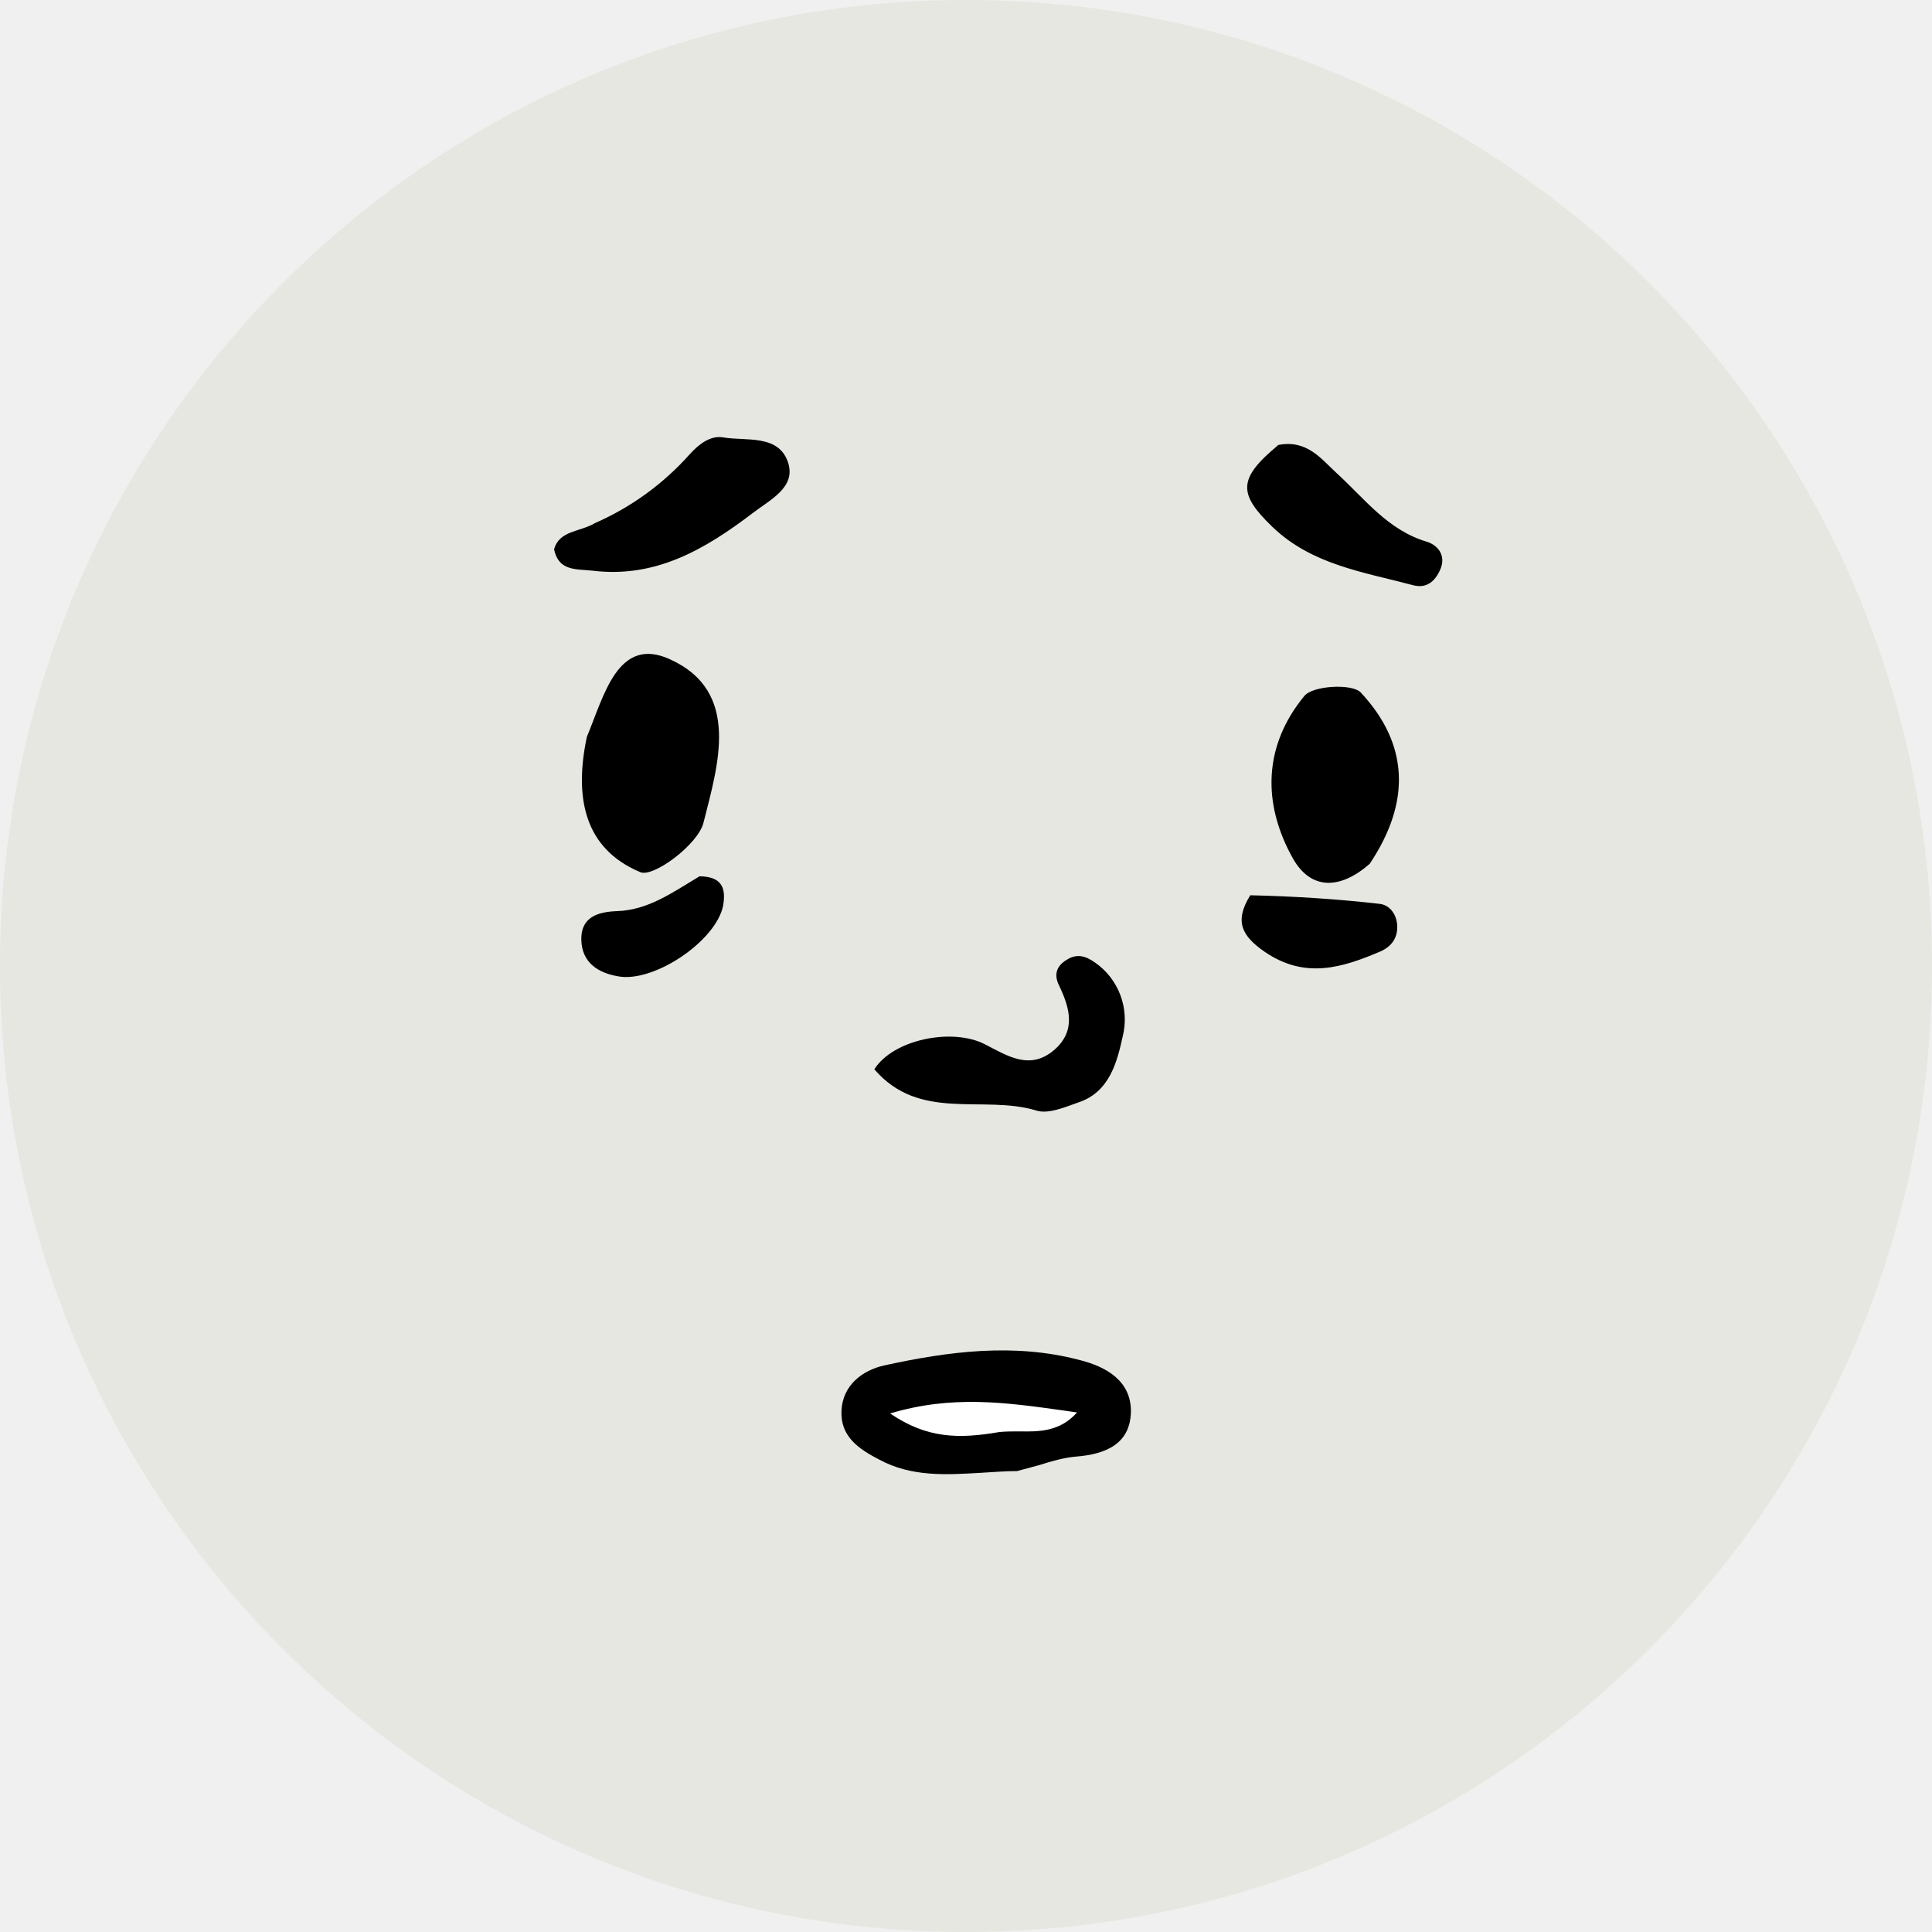
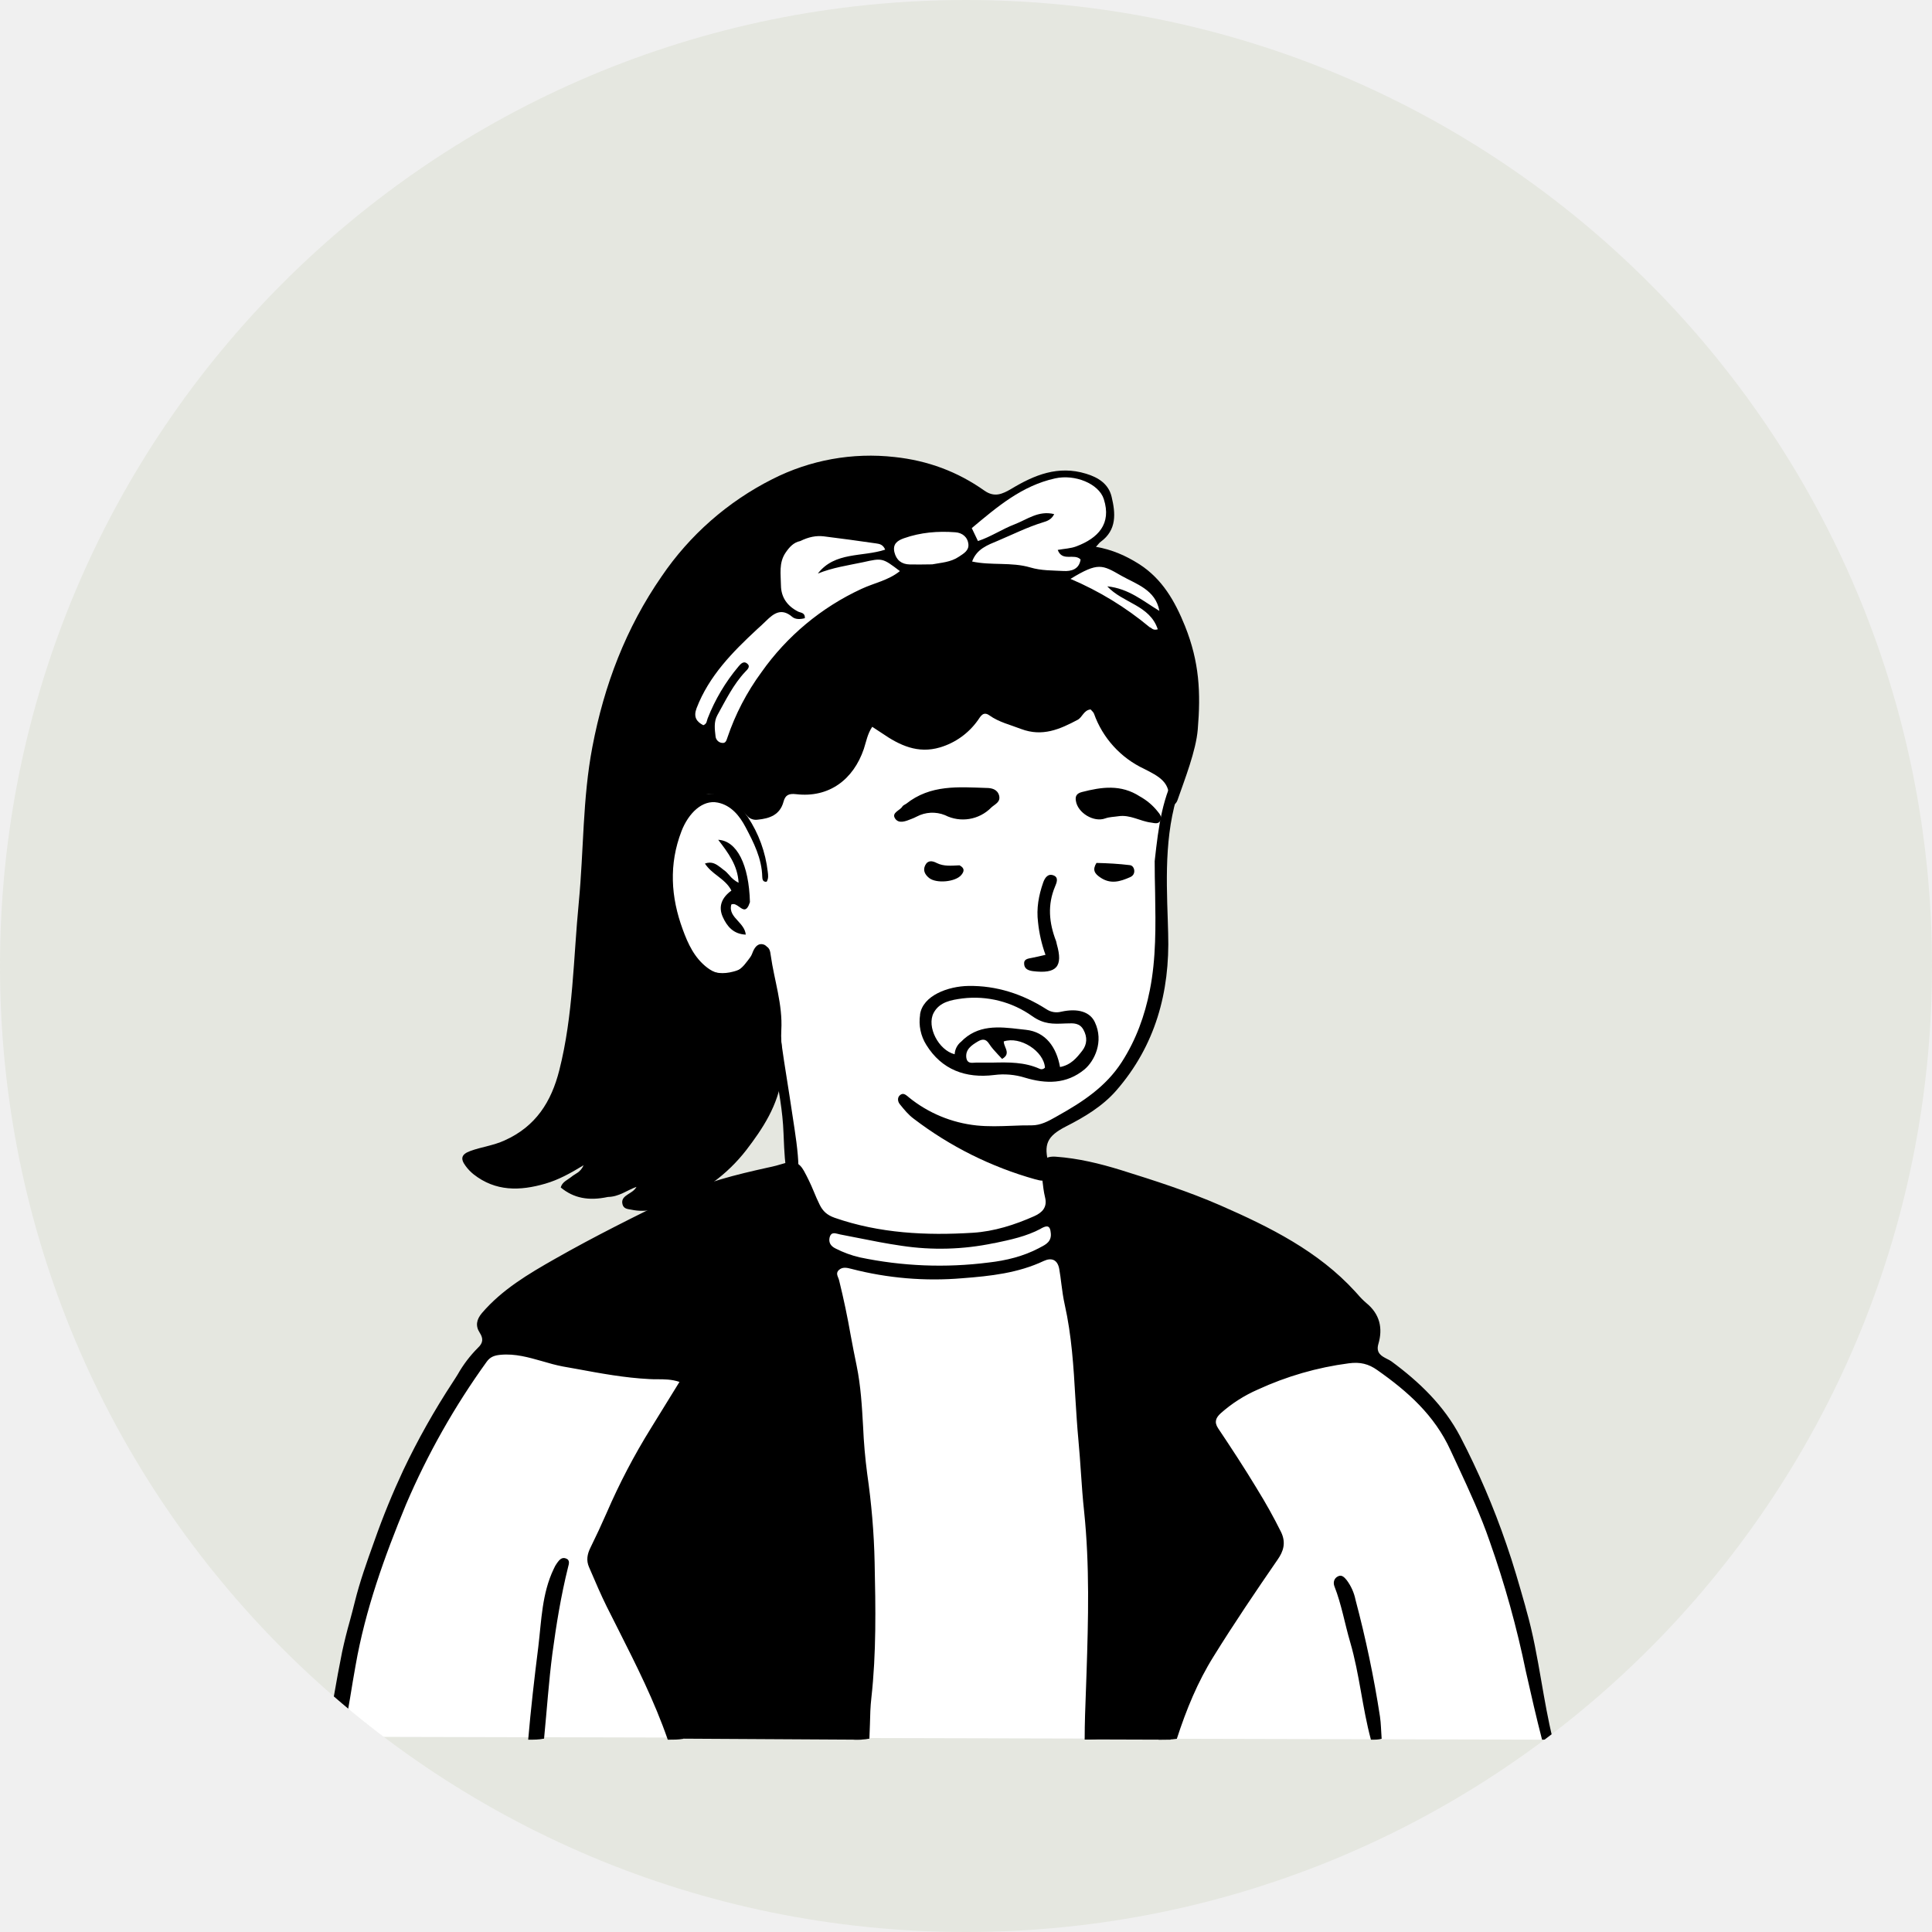
- <svg xmlns="http://www.w3.org/2000/svg" viewBox="0 0 560 560" fill="none" shape-rendering="auto" width="128" height="128">
+ <svg xmlns="http://www.w3.org/2000/svg" viewBox="0 0 1744 1744" fill="none" shape-rendering="auto" width="160" height="160">
  <mask id="viewboxMask">
-     <rect width="560" height="560" rx="280" ry="280" x="0" y="0" fill="#fff" />
+     <rect width="1744" height="1744" rx="872" ry="872" x="0" y="0" fill="#fff" />
  </mask>
  <g mask="url(#viewboxMask)">
-     <rect fill="#E5E7E0" width="560" height="560" x="0" y="0" />
-     <g transform="translate(136 328)">
-       <path d="M153.6 87c7.4-.8 15.8 2 22.6-5.6-18-2.4-34.8-5.5-54.2.3 10.7 7.3 20 7.4 31.6 5.4Z" fill="#fff" />
-       <path fill-rule="evenodd" clip-rule="evenodd" d="M148.3 98.9c3.5-.2 7-.5 10.5-.5l6.3-1.7c3.8-1.2 7.3-2.2 10.8-2.5 8.7-.7 15.7-3.7 15.9-13 .1-8.8-6.9-13-14.9-15-19-5-38-2.5-56.7 1.6-6.2 1.4-12 5.7-12.3 13.2-.3 7.4 5 11 11 14.1 9.3 5 19.2 4.4 29.4 3.8Zm11.3-12c-2 0-4 0-6 .2-11.7 2-20.9 1.9-31.6-5.4 17.9-5.4 33.6-3.2 50-.9l4.2.6c-5 5.6-11 5.6-16.6 5.5Z" fill="#000" />
-     </g>
-     <g transform="translate(246 125)">
-       <path d="M7.4 185c5.4-8.7 22.6-12.2 32.1-7.3 6.6 3.4 13 7.6 20 1.7 6.5-5.6 4.6-12.2 1.5-18.7-1.6-3.2-.8-5.7 2.2-7.5 3-1.9 5.5-1.1 8.2.8a20.1 20.1 0 0 1 8 21.5c-1.6 7.3-3.8 16-12.7 19-4 1.4-8.8 3.5-12.3 2.4-15.4-4.7-33.8 3.4-47-12Z" fill="#000" />
-     </g>
-     <g transform="translate(-45 137)">
-       <path d="M407.4 122.5c13 .3 25.4 1.1 37.6 2.5 3 .4 5 3.3 5 6.7 0 3.3-1.7 5.6-4.7 7-11.2 4.8-22 8.2-33.7.2-6.5-4.5-9-8.7-4.2-16.4ZM247.6 117c7 0 7.8 3.8 7 8.5-2 10.2-20 22.4-30.4 20.5-5.9-1-10.5-4-10.7-10.5-.2-6.7 4.8-8.2 10.3-8.4 9-.3 15.8-5.2 23.8-10ZM215.1 76.6c5-12 9-29.4 24.1-22.5 20.7 9.4 13.9 30.7 9.7 47.4-1.6 6.3-14.5 15.9-18.3 14.3-16.3-6.8-19.2-21.7-15.5-39.2ZM442 113.4c-8.6 7.5-17 7.6-22.2-1.5-9-16-8.6-32.8 3.3-47.2 2.5-3 13.8-3.6 16.3-1 14 15 14.6 31.8 2.6 49.7Z" fill="#000" />
-     </g>
-     <g transform="translate(-45 137)" />
-     <g transform="translate(119 114)">
-       <path d="M53.5 37.6a79.2 79.2 0 0 0 27.3-19.8c2.7-3 6.1-5.7 9.9-5 6.7 1.1 16.2-1 18.8 7.5 2.1 7-5.2 10.5-10.3 14.4-13.8 10.5-28.2 19-46.6 16.7-4.6-.5-9.7.2-11-6.2 1.6-5.5 7.3-4.9 11.9-7.6ZM251.4 15c8.5-1.7 12.6 4.1 17.1 8.2 8.1 7.4 14.7 16.4 26 19.8 3.3 1 5.7 4 4 8-1.5 3.5-4 5.7-8 4.6-14.3-3.8-29.2-5.9-40.6-16.8-10-9.6-10.2-14 1.5-23.7Z" fill="#000" />
+     <rect fill="#E5E7E0" width="1744" height="1744" x="0" y="0" />
+     <g transform="translate(174.4 174.4) scale(0.8)">
+       <g transform="translate(531 487)">
+         <path d="M554 727.7c-99.2 297-363.8 388.6-503.7 19.8-19.3-50.7 31-69.5 66.2-91.9 24.1-15.3 36.8-28.5 35.3-42.2-7-64.4-36.9-243.8-36.9-243.8l-3-5.8s.7-1.6-2.2 1.2c-3 3-9.9 34.2-37 34.2-24.5 0-49.2-10.9-61-86.3C7.2 285.6 9.6 214 40 201c12.5-5.3 24-7.2 35.2-.8 11.3 6.4-13-22 112-126C268.4 6.4 396.7-3.5 448.5 8 500.3 19.5 552 44.8 574.9 98.5c27.8 65-25.9 114.3-14 262.5-2.2 53.6.8 171.2-146.6 210.6-28 7.5-19.3 48.4 22.7 58.4 67 21 117 72.3 117 97.9" fill="#fff" />
+         <path fill-rule="evenodd" clip-rule="evenodd" d="m554 266.2.1-1.4c4.1-36.4 8.2-71.7 27.1-103.4 6.5 4.4 5.7 10 3.7 15.2-19.9 51.2-18 104.4-16.2 157.6l.4 14c2.1 66.4-14.5 126.8-58.7 177.5-15.4 17.6-35.8 29.8-56.5 40.3-21.4 11-25.9 20.1-19.2 43.6l.8 2.6c1.4 3.9 2.8 7.9-1 11.8-4.5 4.6-9.5 3.3-14.8 1.8l-.6-.1a406.4 406.4 0 0 1-137-68.3c-6-4.4-10.8-10.3-15.5-16.1l-.3-.4c-2.5-3-3-7.8.5-10.4 3.3-2.5 5.8-.5 8.7 1.8l1 .9a145.5 145.5 0 0 0 76.3 31.7c13.4 1.4 26.6.9 40 .4 7.4-.3 14.8-.6 22.3-.5 10.2 0 18.7-4.7 26.7-9.2l2.8-1.6c27.8-15.5 54.3-32.8 72.2-60.7 16.1-25 25.9-52.2 31.6-80.9 7.2-36.1 6.6-72.7 6-109.8-.3-12-.5-24.2-.5-36.4ZM50.6 190.8c21.9-1.7 34 11.2 44.3 26.3a140.4 140.4 0 0 1 22.4 61.5c.5 3.7 1 7.6-1.2 11.3-4.5.6-4.9-3-5-5.6-.5-20.7-9.7-38.7-18.9-56.1-6.6-12.5-16.2-24.6-31.4-27.6-17.2-3.5-33 12-40.8 32.2-14.5 37.6-12 74.6 1.4 111 5.8 15.9 13.1 32.1 27.8 43.2 14.8 11.3 32.7 9.3 43.6-5.7l2-2.5c2-2.6 4-5.1 5-8 2.1-5.8 5.4-11.2 11.3-10.4 6.8 1 8 8.3 8.7 14a3661 3661 0 0 0 22 156.7l5.9 38.8c2.6 17.1 5.6 41.7 3.6 52.1a28 28 0 0 0-.3 2.2c-.4 2.8-.6 5-4.2 5.5-4.9.8-7-2-7.7-6.4-2.3-17-3-23.6-4-49.6-.9-25.2-5.6-50-10.4-74.9l-5-27c-5.2-30.8-10.3-62-10.8-97l-2 3c-7.6 11.3-13.7 20.5-24.5 24a40.5 40.5 0 0 1-46.1-12.5 127.8 127.8 0 0 1-28.8-55.8c-8.4-34-9.9-67.1.9-100.6 5.2-16.1 23.7-44.7 42.2-42Zm34.6 127.5c4.4 3.2 8.4 6 12-5.4-1.1-42.2-14.7-69.2-35.8-70.3 11.2 14.6 22 28.8 23 48.5a32.3 32.3 0 0 1-10.7-8.8c-2-2.2-4-4.4-6.5-6l-3-2.4c-4.8-3.6-9.7-7.4-17.8-4.5 3.8 5.8 9 10 14.3 14 6 4.7 12 9.3 15.6 16.5-10.6 7.7-15.2 17.7-9.7 29.9 4.8 10.5 11.9 19.2 25.9 19.8-.6-6.3-4.7-10.9-8.8-15.4-5-5.4-9.7-10.6-7.5-18.6 3.2-1.5 6.2.7 9 2.7Z" fill="#000" />
+       </g>
+       <g transform="translate(178 1057)">
+         <path d="m1351 688-1369-3.3s11.4-97 44.3-189.1c41.2-115.2 107.2-232 125-246.1 20.8-16.8-11.6-18.2 3.4-41.2 33.5-51.1 147-97.5 179.8-114.1 58.7-29.8 164.8-47.8 164.8-47.8l27.2 53.5s63.5 21.9 138.6 24.4c40.5 1.3 134.4-29.5 134.4-29.5L788.3 37s169.5 34.8 253.3 85.6c48.3 29.3 108.5 75 110 101.2 2.2 39.8 1.7 36.7 24 51.9 53.5 36.2 98.8 122 121.2 191.2C1314.4 521.1 1351 688 1351 688Z" fill="#fff" />
+         <path d="m924.7 688-94.5-.3L843 482.6l-43.4-379.4s-110.1 29-147 27c-31.4-1.5-123.7-22-123.7-22s51 280 55.9 374.4C587.3 533.9 576 688 576 688l-209.4-1.2L276 489s51-133.4 101.5-206.7c9-13.1-22.8-16-64.1-14-42.2 2-164.2-13.8-162.4-44.5 3-51.3 150.5-113 183.4-129.6C393 64.4 499.2 46.4 499.2 46.4l27.3 53.5S590 121.8 665 124.3c40.5 1.3 134.4-29.5 134.4-29.5L788.3 37s169.6 34.8 253.4 85.6c48.3 29.3 122 66.1 111.2 120.3-2.3 12-207 47-187.2 89.8 24.6 53 88.8 118.6 79 135-16 27-40.8 67.7-69.5 103.3-20.2 25-50.5 117-50.5 117Z" fill="#000" />
+         <path fill-rule="evenodd" clip-rule="evenodd" d="M301.5 563.4c20.5 40.6 41 81.3 56 124.6 6.6 0 12 0 17.7-1l-4.3-11a672.5 672.5 0 0 0-19.6-47.8 5876 5876 0 0 0-34.2-70.7c-9.4-19.2-18.8-38.3-28-57.5-3.8-8-6-16.9-1.3-25.8 6.7-12.8 12.6-26 18.4-39.2l5.2-11.8c11-24.4 24.5-47.6 38-70.9 10.6-18.1 21.2-36.3 30.6-55 8-16.3 5.6-24.5-12-30a48.4 48.4 0 0 0-10.5-2.3c-8.6-.7-17.2-1.2-25.9-1.7-26.4-1.5-52.9-3-78.6-10.8-8-2.4-16.3-3.7-24.6-5-8-1.3-16-2.6-23.8-4.9l-4.6-1.3c-14.8-4.2-30-8.6-41.4-20.3l1.7-2.4c1-1.3 1.8-2.5 2.8-3.5 25.5-28.7 59-47 92.3-65.1l20-11a963.1 963.1 0 0 1 62.6-31.4c7.9-3.7 15.8-7.4 23.7-11.3A394 394 0 0 1 423 71.5c10.6-3.1 21.4-5.6 32.2-8 7.8-1.9 15.6-3.7 23.3-5.7 20.1-5.3 23.8-4 29 15.7l9.1 34.2a2051 2051 0 0 1 26.8 106.6c8.7 40.7 14.4 82 17.2 123.5a1480 1480 0 0 0 6.8 70.7c3.7 32.2 7.3 64.3 8 96.7.5 20.8-.1 41.6-.8 62.4l-.8 29c-.3 13.5-1.8 26.9-3.3 40.2-2 17-4 34-3.3 51.2 6.7 0 12.2 0 17.8-1.2l.6-16.2c.2-10.2.5-20 1.6-29.6 5.7-51 4.8-102 3.7-153-.7-33.6-3.6-67-8.4-100.2a605.8 605.8 0 0 1-4.6-52.8c-1.3-23-2.6-46.1-7.3-69a1627 1627 0 0 1-6.7-34.2 906 906 0 0 0-13-61.8c-.2-1-.6-2-1-3-1.2-3-2.5-6 .6-8.9 4-3.8 9.1-2.7 14-1.4A373 373 0 0 0 690 167.3c31.6-2.4 62.8-5.8 91.8-19.5 8.7-4 15.5-1.5 17.4 9 1 5.6 1.7 11.2 2.4 16.9 1 7.9 2.1 15.8 3.8 23.4 7.8 34.8 10 70 12 105.2 1 16.1 2 32.2 3.5 48.3 1.1 12 2 24.2 2.8 36.3 1 14.6 2 29.1 3.6 43.7 6.3 60.7 4.7 121.5 2.7 182.3l-.7 20c-.7 18.4-1.4 36.7-1.4 55 5.8 0 10.4 0 15.4-1l.8-5.3c1-6.5 2-12.5 2-18.4l.3-44.7c.1-28 .3-56.2 1.6-84.2 1.7-37 .6-74-3.2-111-2.7-26.2-4.5-52.4-6.3-78.7-1.7-24.1-3.4-48.3-5.7-72.4-4.5-46-10.5-92-20.5-137.3a2499.2 2499.2 0 0 1-13.8-68.7c-.5-2.4-.4-5-.4-7.4v-4c-.3-6.4 2.7-8.5 9.1-7.2a642.2 642.2 0 0 1 79.2 18.8c21 6.9 41.7 15 62.3 23 7.3 3 14.7 5.8 22 8.6a446.7 446.7 0 0 1 141 84.8c13 11.7 24.1 25.1 31.8 40.6 4.5 9.3-.3 19.2-9.6 21l-9.2 1.9c-22.7 4.4-45.4 9-67.6 15.7a251.6 251.6 0 0 0-92.9 50.8c-7.6 6.6-8.7 14.7-4.5 23.2 4 8 8.4 16 13.2 23.6 5.8 9.2 11.7 18.4 17.7 27.5a705.7 705.7 0 0 1 42 70c3.2 6.5 4 13-.3 18-9.4 10.8-16.8 22.9-24.3 35a360.3 360.3 0 0 1-16.9 25.7 486 486 0 0 0-53.6 90.3c-3.6 7.9-6.6 16-9.7 24.2-4.8 13-9.7 25.8-16.5 37.7 7.5 0 14 0 20.6-1 10.7-33 23.5-64.2 41.5-93 23-37.1 47.5-73.3 72.3-109.3 6.3-9 9.7-18.8 3.8-31a589 589 0 0 0-27-48.5l-.4-.7c-13.9-23-28.7-45.6-43.7-68-4.7-7.2-2.2-12 3-16.8a158.1 158.1 0 0 1 41.7-26.7 355.4 355.4 0 0 1 102.9-29.7c12.8-1.7 22.3.7 32 7.6 34.6 24.3 64.6 51 82.6 90.3l8.7 18.7c12.8 27.6 25.6 55.2 35.5 84a1107 1107 0 0 1 41 147.4c5.8 25.6 11.6 51.2 18.2 76.7 4.9 0 8.6 0 12-1-5.3-21.6-9-43.3-12.8-65-4.7-27-9.4-54-17-80.4l-1.4-5.3c-6.6-23.2-13.2-46.4-21.1-69a882 882 0 0 0-52-121.3c-18.2-34.7-45.8-61.4-77.7-84.9-1.4-1-3.2-1.9-5-2.8-6-3.1-12.7-6.5-9.7-16.8 5.2-17.6 1.8-33.7-13.7-46.3a86.8 86.8 0 0 1-9.6-9.7l-3-3.3c-41.4-45.3-95.8-72.5-151.8-97-36.4-15.9-74.5-28.1-112.6-40-23.7-7.3-48-13.2-73-15-12.7-1-18 4.8-16.5 16.8.4 3 .8 6 1 9 .8 6.7 1.5 13.5 3.1 20 2.8 11.2-3.2 17.2-12 21.2-22 9.8-45.4 17.3-69.4 18.8-52.8 3.3-105.4.7-156-16.9-8.5-3-13.3-7.4-16.9-14.7-2.5-5-4.7-10.2-6.8-15.3a224 224 0 0 0-11-23c-5.4-9.6-11.8-11.8-21.6-8.6-6.4 2-12.8 3.7-19.3 5C434.6 50.4 399.3 59 366.5 75c-46 22.4-91.7 45.1-136 70.3-30.3 17.2-60 34.8-82.7 61.3-6.2 7.3-7.5 14.5-2.5 22.2 4.2 6.5 3.9 11.5-2 17a139.2 139.2 0 0 0-22.8 30c-1.8 2.8-3.5 5.7-5.4 8.5-21 32-39.7 65.2-56 99.5A873.4 873.4 0 0 0 26.7 463l-1 2.8c-7.9 22-15.7 43.9-21.3 66.5a925 925 0 0 1-5.6 21.5 563.4 563.4 0 0 0-8.8 35.3c-6.6 32.9-12.2 66-17 98.9 6.7 0 12.1 0 18-1l8-46c2-12.3 4-24.5 6.2-36.6 11-63 32.6-123 57-182a838.3 838.3 0 0 1 91-160.9c4-5.6 9-7.2 15.7-7.8 16.4-1.5 31.6 2.9 46.8 7.2 7.8 2.3 15.6 4.5 23.5 6l15.7 2.8c27 5 54 10 81.8 11.4 2.9.2 5.8.2 8.7.2 8.1 0 16.5 0 25.3 3l-8.4 13.6-23.8 38.6a729.7 729.7 0 0 0-50 95.6 948.5 948.5 0 0 1-18.2 39.1c-3.8 7.6-4.9 14.6-1.7 22l1.3 3c6 14 11.9 27.8 18.6 41.4l13 25.8Zm476.8-452c4.8-2.6 10.3-5.4 11.2 3.7 1.8 10.6-5.4 14.2-11.5 17.3l-1.8 1c-17.5 9.2-37 14-56.8 16.2a437 437 0 0 1-145.1-5.8c-9.6-2.2-18.8-5.6-27.4-10-5.6-2.7-8.1-6.8-6.8-12.5 1.5-6 5.5-5 9.5-4l2.4.6 19.4 3.8c16.5 3.3 33.1 6.6 49.9 9a293 293 0 0 0 103.8-2.9l1-.1c18-3.8 35.8-7.5 52.2-16.2Z" fill="#000" />
+         <path d="M200 688c3-35 7-69.8 11.4-104.7 3.6-29.7 4-60 17.4-88 1-2.4 2.3-4.6 3.8-6.7 2.3-3.1 5-6.8 9.7-5.2 5.3 1.7 3.6 6.4 2.7 9.9-8 32.1-13.3 64.8-17.7 97.5-4.1 31.5-6.2 63.3-9.4 96-5.8 1.2-11.2 1.2-18 1.2ZM1150.9 688c-9.8-36.3-12.8-73.7-23.3-109.7-6.2-21-9.8-42.8-17.9-63.4-1.6-4.2-.5-9 4-11.2 4.4-2.3 7.4 1.3 9.9 4.3a55.4 55.4 0 0 1 9.9 22.1c11.5 43.4 20.8 87.4 27.6 131.7 1.2 8 1.2 16 1.9 25.2-3.5 1-7.3 1-12.1 1Z" fill="#000" />
+       </g>
+       <g transform="translate(266 207)">
+         <path d="M202 925.6c-22 4.7-38.8 1.3-53.3-10.7 1.7-6.4 7.8-8.5 12.3-12.2 4-3.4 10-4.7 13.5-12.9-15 9.2-28.4 16.5-43.2 20.8-28.5 8.3-56.1 9-81-10.6a49.6 49.6 0 0 1-8.8-9.2c-6.4-8.5-4.9-13.4 5.3-17.1 12.6-4.6 26-6.1 38.6-11.9 35.2-15.8 52.7-43.6 61.7-79.2 15.8-62.2 15.8-126.1 22-189.5 5.6-58.3 4.2-117 15.3-175.2 13.3-70 38-134.6 78.2-192.6a331.1 331.1 0 0 1 124.8-109.6 243.8 243.8 0 0 1 138.1-25c37.3 4 70.8 16.4 101.1 37.8 11.6 8.2 20.4 4 30.7-2 25.9-15.6 52.7-26.6 84.1-17 14.3 4.3 25.5 11.8 28.9 26 4.4 18.4 6.2 37.4-12.4 50.9-1.6 1.1-2.7 3-5.3 5.6 18.5 3.2 34 10.2 48.6 19.4 26.3 16.8 40.6 42 51.9 70 16.3 40.7 17.9 75.2 14.4 116.8-2 24-14.7 56.2-22.8 79.5-1.4 4-4 6.2-8.6 6.4-.8-1.1-2.3-2.3-2.2-3 5.2-23-11-30.4-27-38.6a109.1 109.1 0 0 1-56.5-62.3c-.7-1.8-2.6-3.2-3.8-4.7-7.8.8-9.3 8.9-14.6 11.7-20 10.6-39.7 19.5-64 10.3-12.1-4.7-24.8-7.6-35.6-15.3-7.1-5-10 1.3-13 5.5a80.5 80.5 0 0 1-42.6 30.6c-25.2 7.5-45.7-2.3-65.5-15.9l-11.1-7.3c-5.4 8-6.8 16.8-9.5 25-11.7 34.4-39.2 55.5-76.6 51-8.2-.9-12 1.1-14 8.5-4 15-15.8 19-29.2 20.3-4.8.7-9.5-1.2-12.4-5a89.1 89.1 0 0 0-21.9-17.5c-24-14.6-38.4-2.6-49.4 17.2-17.1 31-16.5 64.7-12.4 99 2.6 22.2 11 41.3 23.2 59.5 17.2 25.8 40.2 22.9 61.4 11.8 5.1-2.6 7-8 8.7-13.5 1.4-4.5 4.7-8.7 10-8.7 6.5 0 7 6.3 7.6 10.4 3.9 28 13.6 55.3 11.9 84.4-1 17 3.2 33.6.8 51.5C394 822.2 377 848 358 872.8a186.7 186.7 0 0 1-82.1 60.4C261 939 245 943.5 228.6 940c-3.8-.8-8.8-.6-10.2-6.1-1.5-5.8 2.2-8.7 6.2-11.3 3.5-2.3 7.2-4.1 9.6-8.4-10.7 3.8-19.6 11.2-32.2 11.4Z" fill="#000" />
+         <path d="M419 185.5c-7.7 1.6-12.2 6.8-16.5 13-8 11.7-5.4 24.7-5.3 37.2.2 13.5 7.3 23.2 19.2 29.3 3.1 1.6 8 1 7.8 7.5-4.9 1.4-10.7 1.6-14.2-1.4-12.1-10.4-20.8-4.2-29.6 4.5-3.3 3.3-6.8 6.4-10.2 9.5-27.8 25.8-54.2 52.6-68.2 89-3.7 9.8-.2 15.2 7.6 19.2 4.2-1.6 3.8-5 4.9-7.7a209.8 209.8 0 0 1 34.9-58.7c2.7-3.3 5.9-6.2 9.5-3.3 4.3 3.3.8 6.6-2 9.4-13.5 14.4-22 32-31.5 49.1-4.1 7.5-2.9 15.8-2 23.8.4 4 3.7 7.2 7.7 7.4 3.7.4 4.6-2.8 5.6-5.8a271.5 271.5 0 0 1 38.5-74 283.6 283.6 0 0 1 112.8-94c14.3-6.7 30.5-9.6 43.4-20.1-19.7-14.9-19.7-14.9-41.6-10-17.2 3.6-34.6 6.1-51 12.8 19.3-25 50.4-18.5 76-27-2.3-5.6-6.2-6.5-10-7-19.7-2.8-39.4-5.6-59.2-8-8.7-1-17 .6-26.6 5.3ZM612.9 208.6c21.6 4.7 44.3.4 65.7 6.7 12.4 3.7 25 3.3 37.4 4 8.8.5 17.7-1.9 19.3-13-7.2-7.4-20.6 3-25.8-10.8 7.8-1.4 14.7-1.6 21-4 24.4-9.2 40-25.3 31-53.3-5.6-17.5-32.7-28.4-55-23.4-37.6 8.3-65.4 32.2-94 56.1l7 14.6c14.6-4.8 27.3-13.5 41.4-18.9 13.9-5.3 26.9-15.9 44.6-11.5-3 6.3-8.3 8-12.7 9.3-17.6 5.4-33.9 13.6-50.7 20.7-11.7 4.9-24 9.2-29.2 23.5ZM567.9 211.8c10.3-2 20.8-2.3 30.2-8.7 5.6-3.7 11.3-7 10.6-14-.8-8.2-7-13-14.8-13.5-19.6-1.5-39 .1-57.8 6.7-7.4 2.6-13 6.4-10.9 15.7 2.2 9.1 8.1 13.7 17.3 13.9 7.7.2 15.4 0 25.4-.1ZM813.2 282.7c2.3.6 3.4 4 9.2 2.4-9-27.4-39.3-29.4-57-48.5 24.4 2.5 40.6 16.8 58.8 27.7-4.3-24-26.4-30.3-42.8-39.6-21.8-12.5-26.2-15.6-57.5 3.5a357.8 357.8 0 0 1 89.3 54.5Z" fill="#fff" />
+       </g>
+       <g transform="translate(791 871)">
+         <g fill-rule="evenodd" clip-rule="evenodd">
+           <path d="M141.4 72.2c-23-2.7-47.2-5.5-66.3 14.6-4 3.5-6.5 8.5-6.8 13.8-18.2-4.6-32-31.2-23.7-46.7 6.6-12.4 19.8-14.6 32.5-16.3 29-4 56.6 5 78.7 20.1 13.2 9.1 23.7 8.7 36 8.2h2.6l.8-.1c7-.3 14-.6 18.3 7 4.6 8.4 4.2 16.7-1.5 24-6.1 7.8-12.6 16-25 18.1-4-22.2-16-39.5-38.4-41.9l-7.2-.8Zm-19.7 33.7c-1.5-1.7-3-3.4-4.7-5-3.5-4-7.1-7.7-9.9-12-3.9-6.3-8.2-5.4-12.8-2.7-7 4.2-14.3 9-12.9 18.6 1 6 5.4 5.6 9.5 5.3 1 0 2-.2 3-.1h17.2c18-.4 35.9-.7 53 7 2.1 1 4.5.4 6-1.3-1.3-18.7-28-35.8-46.5-29.6 0 2 .8 4.3 1.7 6.4 1.9 4.6 3.7 9.2-3.6 13.4Z" fill="#fff" />
+           <path d="M29.1 56c2.9-21.8 32-32.2 54.7-32.5 31.5-.5 61 9.1 87.7 26.1 5 3.4 11 4.5 16.8 3 19.4-4.3 32.8.4 38.1 11.8 10.4 22-.5 43.8-11.6 53.2-20.5 17-43.8 16.5-67.3 9.4a81.2 81.2 0 0 0-34.7-3c-32.1 4-59.2-5.9-76.6-34a49.7 49.7 0 0 1-7-34Zm46 30.8c19.1-20 43.3-17.3 66.3-14.6l7.2.8c22.4 2.4 34.5 19.7 38.5 42 12.3-2.3 18.8-10.4 25-18.3 5.6-7.2 6-15.5 1.4-23.8-4.2-7.7-11.3-7.4-18.3-7.1h-.8l-2.5.1c-12.4.5-22.9 1-36-8.2A112.4 112.4 0 0 0 77 37.6c-12.7 1.7-25.9 3.9-32.5 16.3-8.2 15.5 5.5 42.1 23.7 46.7.3-5.3 2.7-10.3 6.8-13.8Zm46.6 19-4.7-5c-3.5-3.8-7.1-7.6-9.9-12-3.9-6.2-8.2-5.3-12.8-2.6-7 4.2-14.3 9-12.9 18.6 1 6 5.4 5.6 9.5 5.3 1 0 2-.2 3-.1h17.2c18-.4 35.9-.7 53 7 2.1 1 4.5.4 6-1.3-1.3-18.7-28-35.8-46.5-29.6 0 2 .8 4.3 1.7 6.4 1.9 4.6 3.7 9.2-3.6 13.4Z" fill="#000" />
+         </g>
+       </g>
+       <g transform="translate(653 805)" />
+       <g transform="translate(901 668)">
+         <path d="m72.7 176.1.8 3.5c7.2 25.1-.3 33.5-27 30.2-5-.7-9.5-2.3-9.9-8-.5-5.9 4.6-6.1 8.8-7 4.6-.8 9-2 15.3-3.4a154 154 0 0 1-8.4-36.6c-2-15.8.7-30.4 5.8-45 2-5.7 5.6-10.6 12-7.9 5.6 2.4 3.2 8.1 1.4 12.4-8.6 20.4-7 40.7 1.2 61.8Z" fill="#000" />
+       </g>
+       <g transform="translate(610 680)">
+         <path d="M409.2 75.7c13.1.3 25.4 1 37.7 2.5 3 .3 4.9 3.3 5 6.6 0 3.4-1.8 5.7-4.8 7-11.1 4.9-22 8.3-33.7.2-6.5-4.4-8.9-8.6-4.2-16.3ZM254.7 78.4c6.2 3.3 5.2 7 2.1 10.8-6.5 8-28.2 10-36.4 3.5-4.7-3.8-7.3-8.6-4.4-14.4 3-6 8.2-5 13-2.5 8 4 16.4 3 25.7 2.6Z" fill="#000" />
+       </g>
+       <g transform="translate(610 680)" />
+       <g transform="translate(774 657)">
+         <path d="M30.3 32.1C58 10 89.8 13.1 121 14.1c5.7 0 12.2 1.3 14.3 8.3 2.1 7.7-4.6 9.9-8.8 13.8a44.7 44.7 0 0 1-52.2 8.6 37.9 37.9 0 0 0-31.9 1.6c-2 1-3.8 1.9-5.8 2.6-6.3 2.5-14.3 6-18.6-.4-4.4-6.7 5.6-9 8.3-13.7.6-1 2-1.6 3.9-2.8ZM294.4 23.8c7.7 4.3 14.5 10 20 17 2.5 3 5 6.3 3 10.2-2.4 4.3-6.7 2.7-10.4 2.2-12.5-1.5-23.7-9.2-37-7.2-5 .8-9.9.7-15 2.5-13 4.7-31-6.4-33-19.8-1-5.4 1-8.5 6.8-10 22.2-5.7 44-9 65.6 5.1Z" fill="#000" />
+       </g>
+       <g transform="translate(0 559)" />
    </g>
  </g>
</svg>
